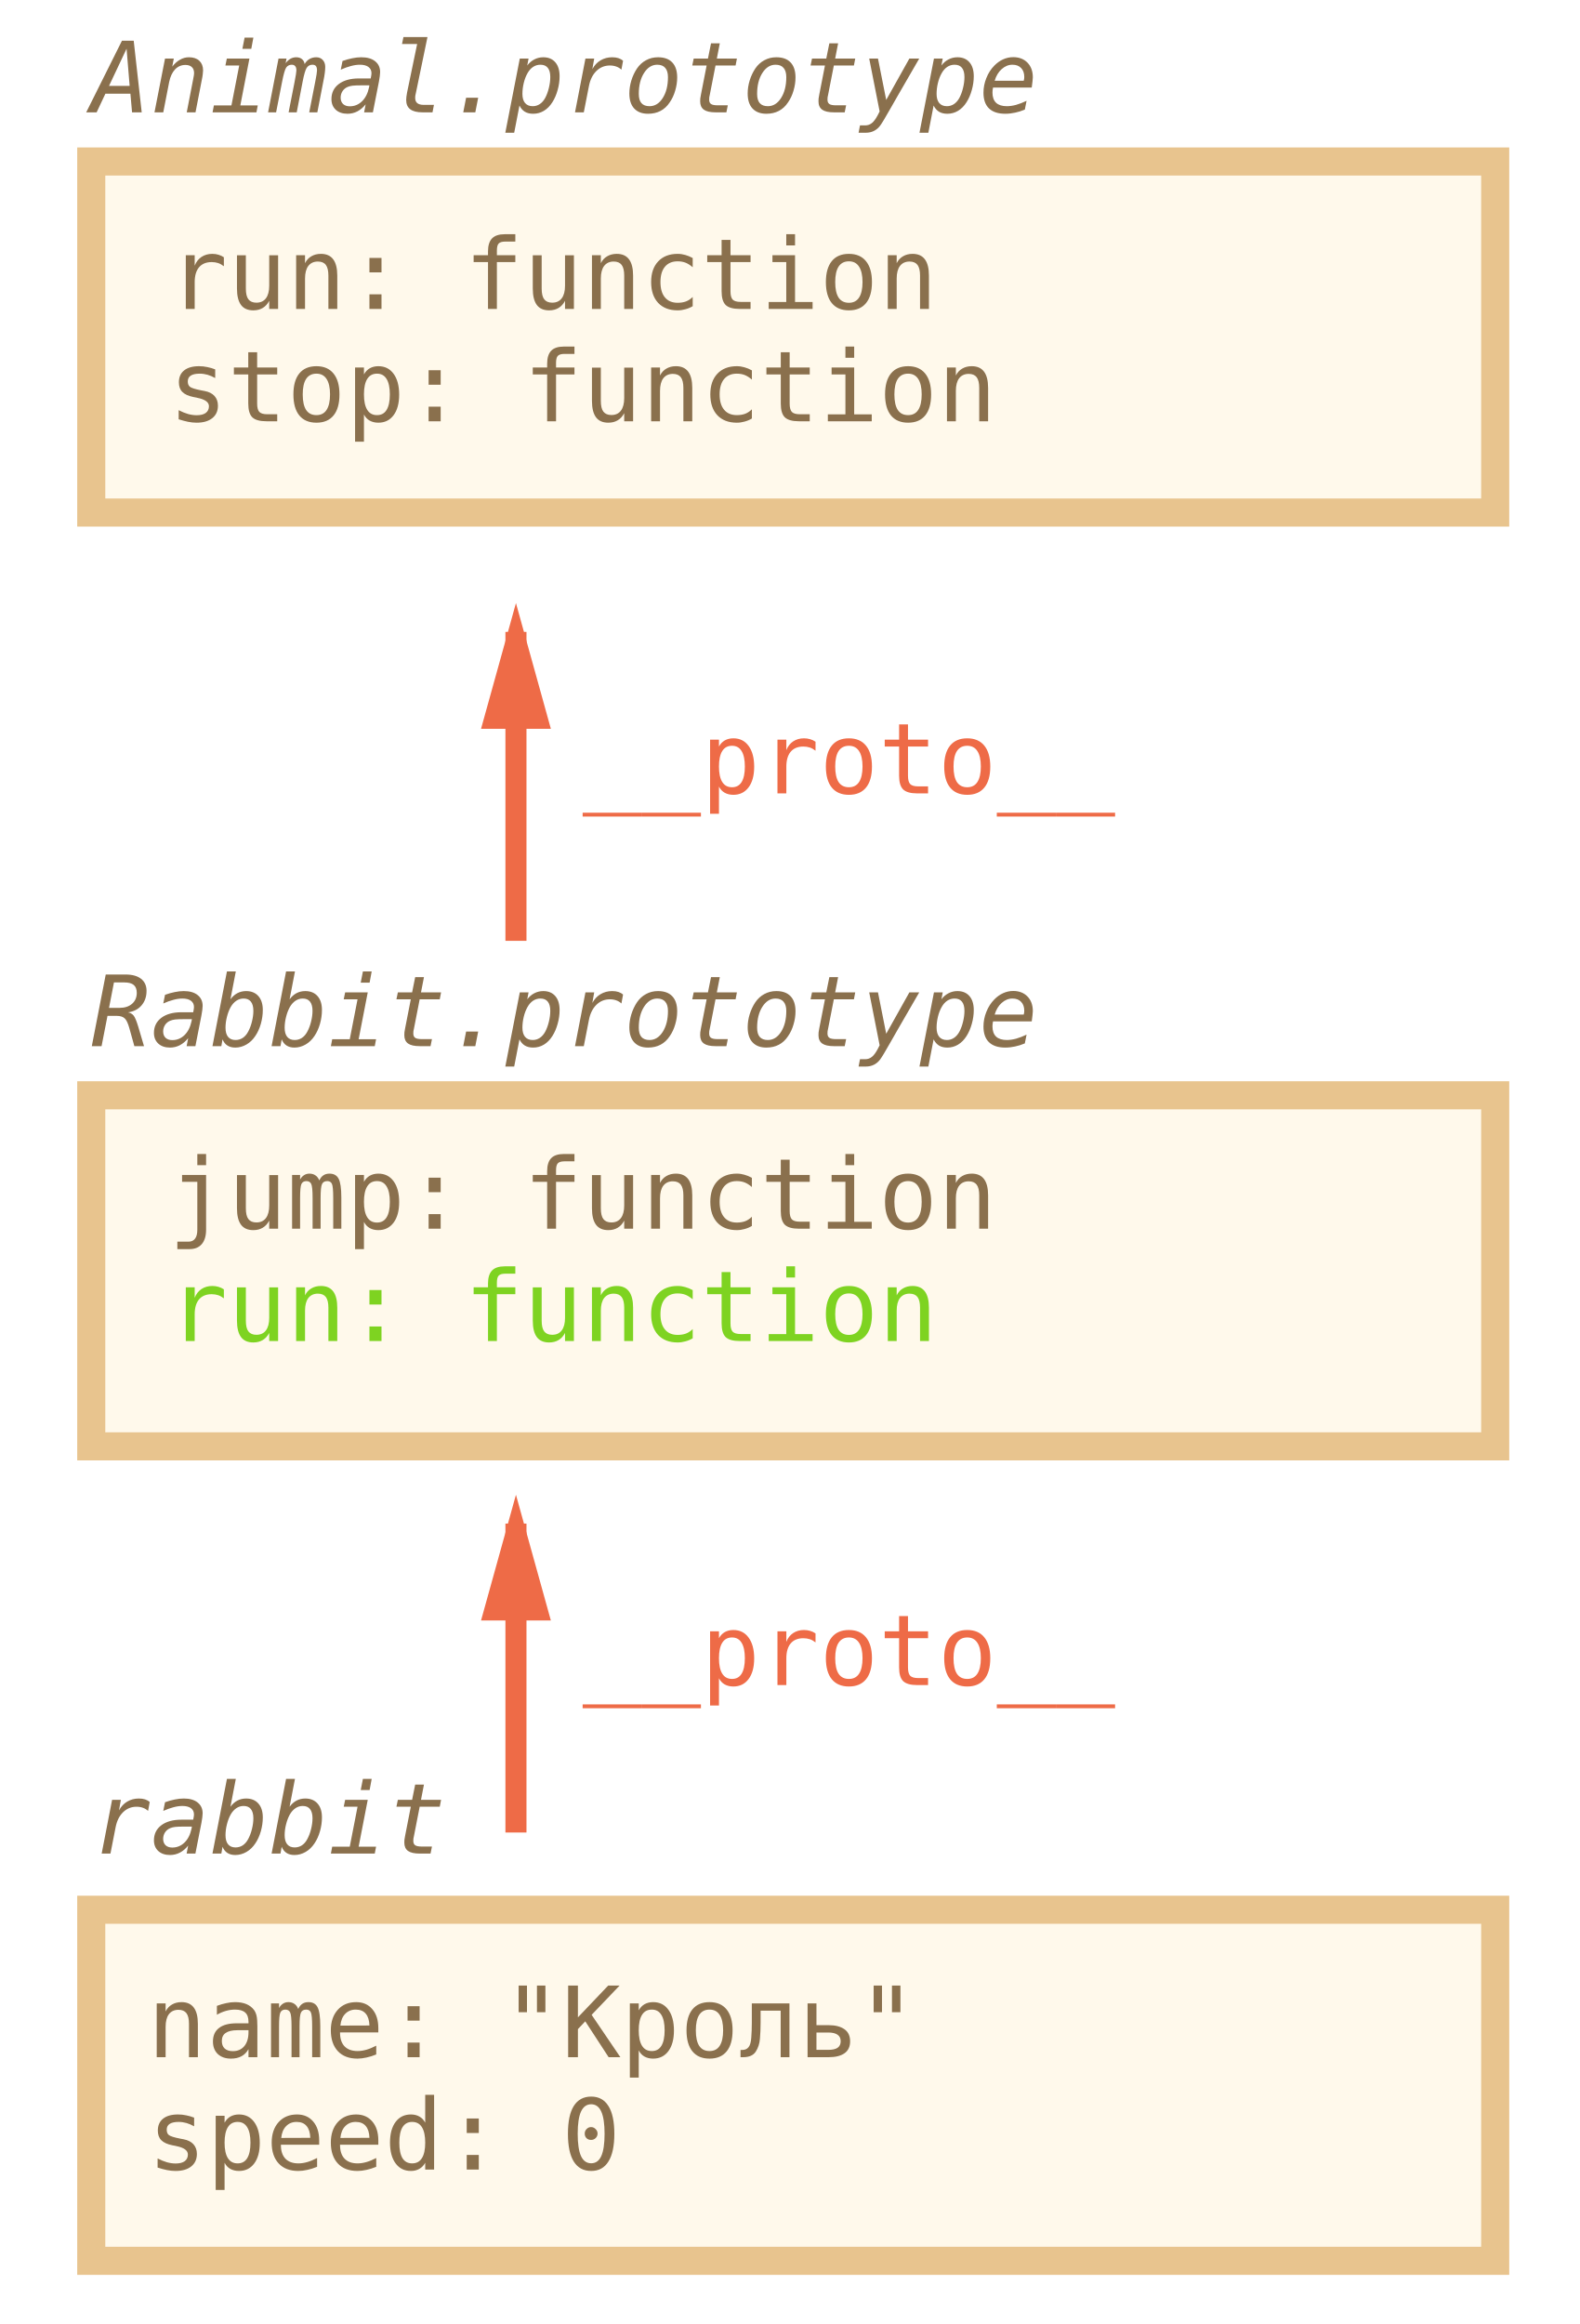
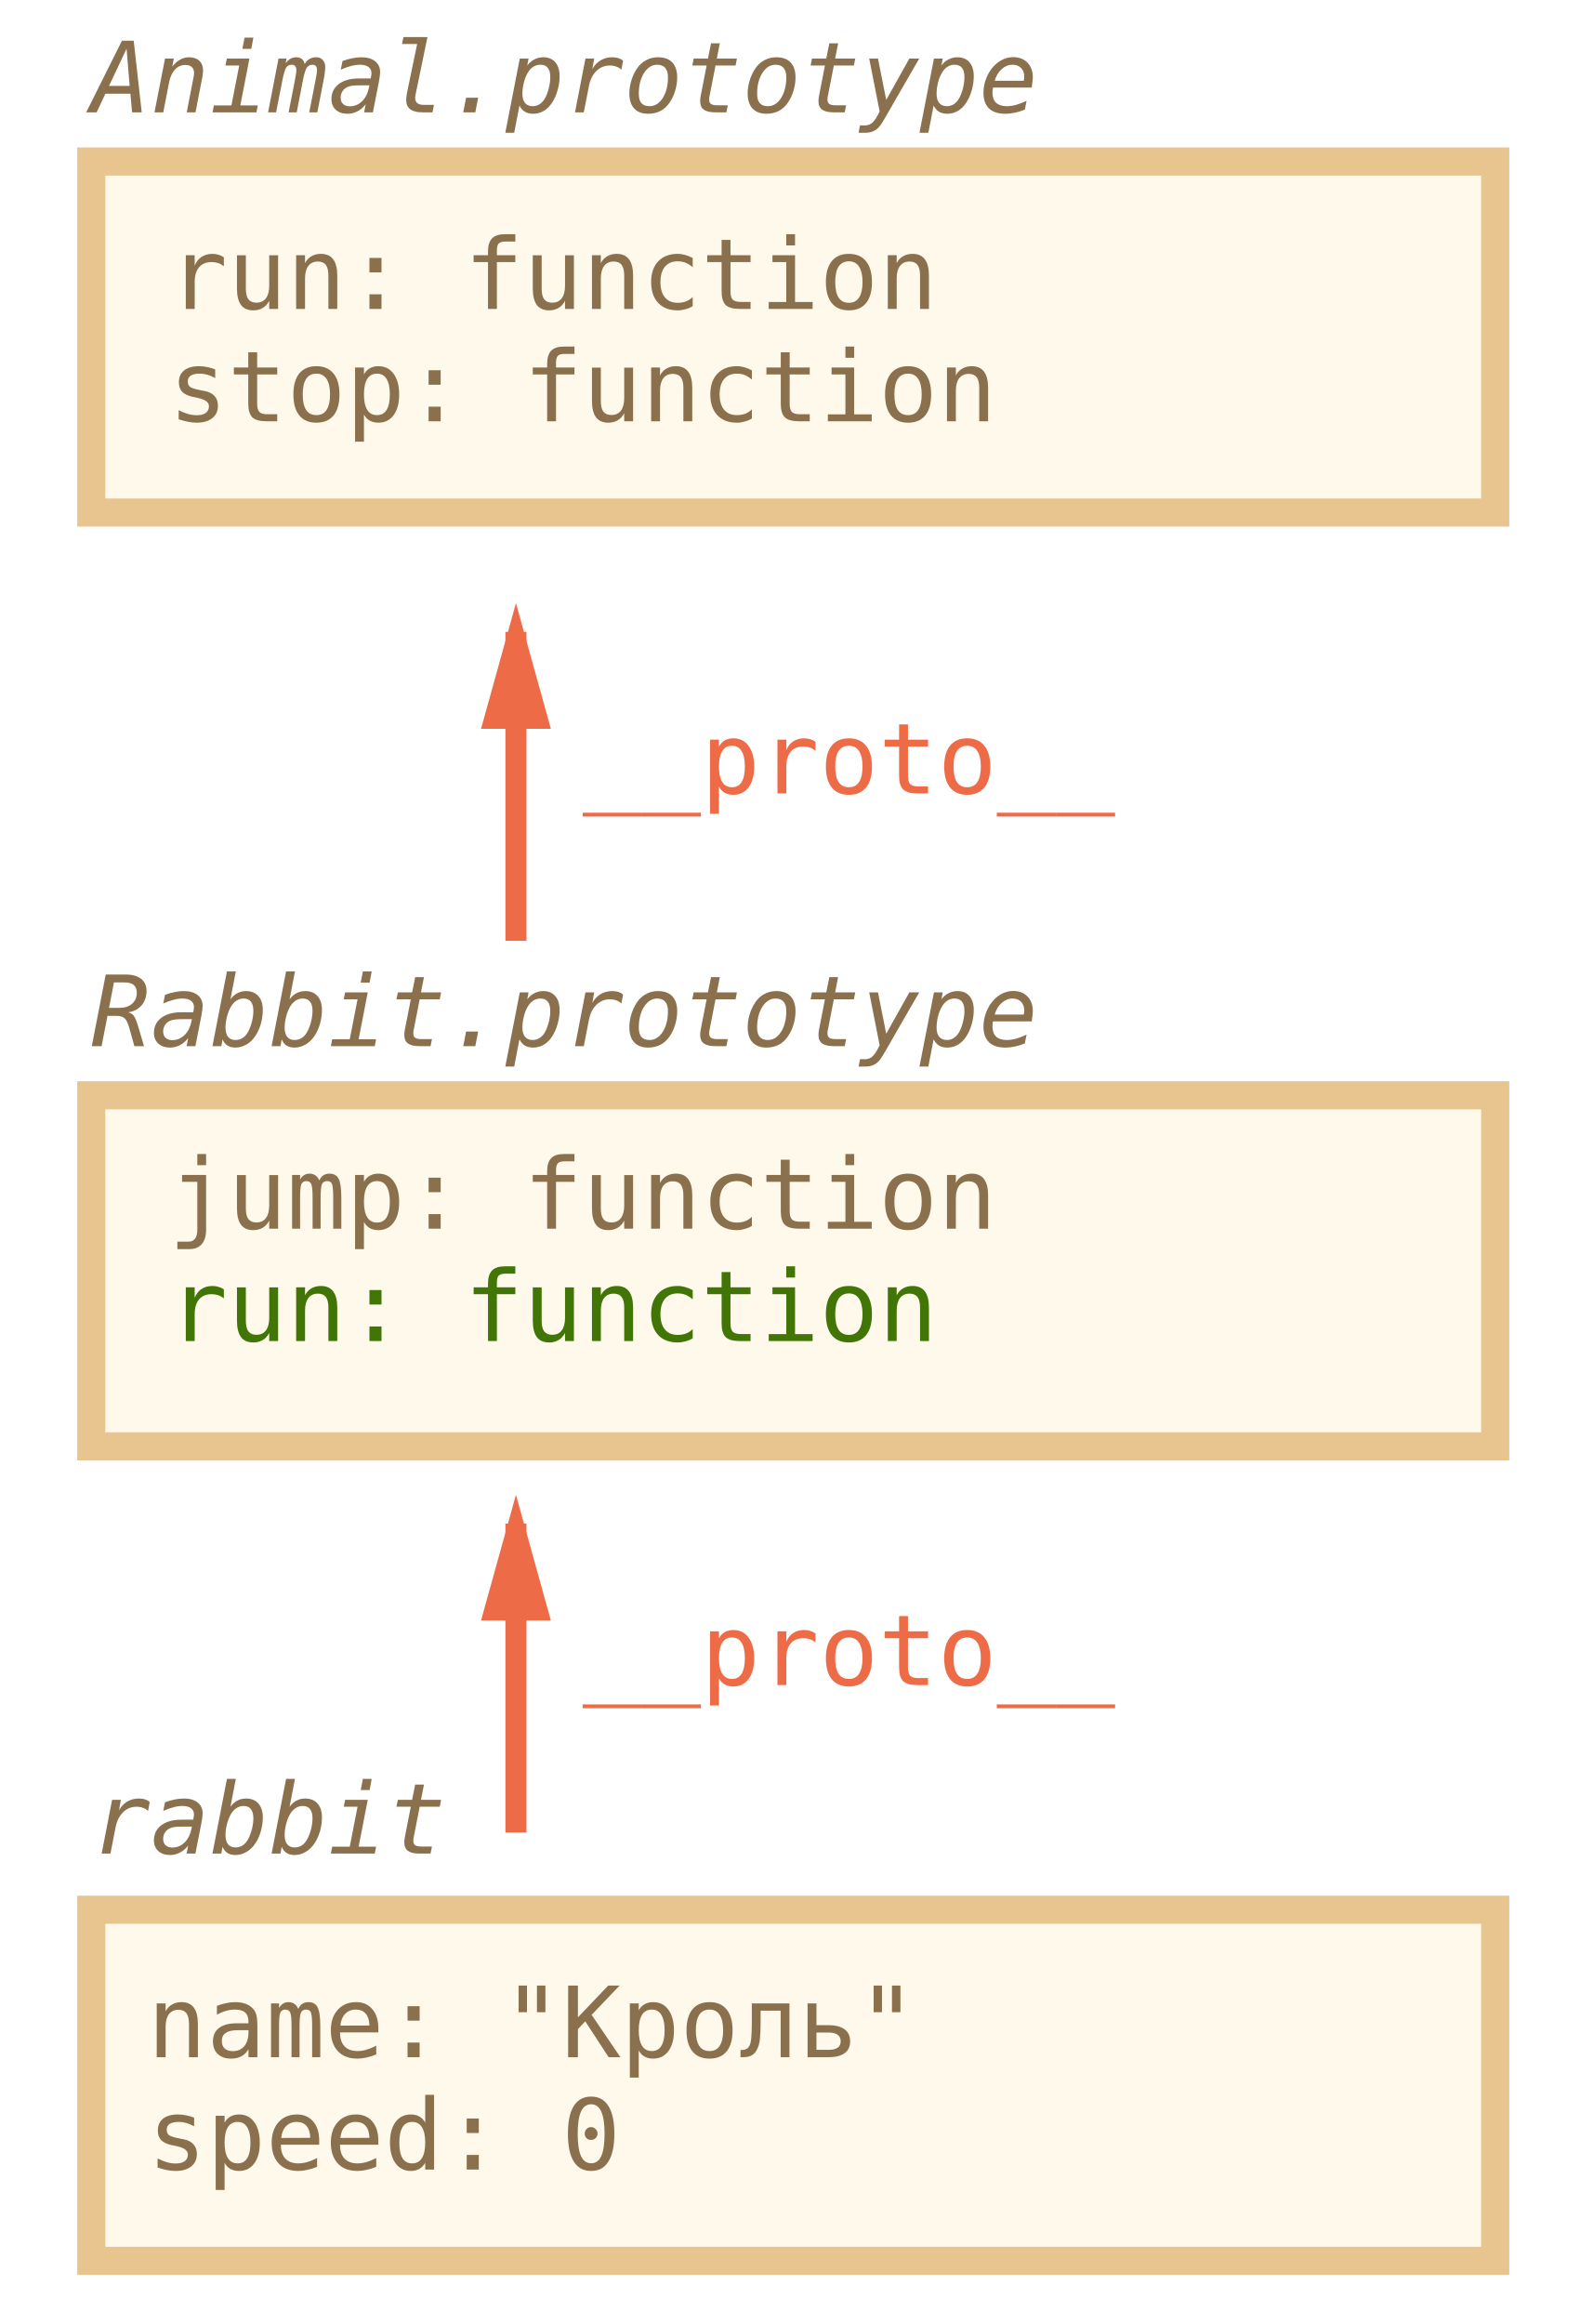
<svg xmlns="http://www.w3.org/2000/svg" width="225px" height="331px" viewBox="0 0 225 331" version="1.1">
  <defs />
  <g id="combined" stroke="none" stroke-width="1" fill="none" fill-rule="evenodd">
    <g id="class-inheritance-rabbit-run-animal.svg">
      <rect id="Rectangle-1" stroke="#E8C48E" stroke-width="4" fill="#FFF9EB" x="13" y="156" width="200" height="50" />
      <text id="jump:-function" font-family="Consolas" font-size="14" font-weight="normal">
        <tspan x="24" y="175" fill="#8A704D">jump: function</tspan>
        <tspan x="131.762" y="175" fill="#999647" />
-         <tspan x="24" y="191" fill="#7ED321">run: function</tspan>
+         <tspan x="24" y="191" fill="#417505">run: function</tspan>
      </text>
      <text id="Rabbit.prototype" font-family="Consolas" font-size="14" font-style="italic" font-weight="normal" fill="#8A704D">
        <tspan x="13" y="149">Rabbit.prototype</tspan>
      </text>
      <text id="rabbit" font-family="Consolas" font-size="14" font-style="italic" font-weight="normal" fill="#8A704D">
        <tspan x="13" y="264">rabbit</tspan>
      </text>
      <rect id="Rectangle-1" stroke="#E8C48E" stroke-width="4" fill="#FFF9EB" x="13" y="23" width="200" height="50" />
      <text id="run:-function" font-family="Consolas" font-size="14" font-weight="normal" fill="#8A704D">
        <tspan x="24" y="44">run: function</tspan>
        <tspan x="24" y="60">stop: function</tspan>
      </text>
      <text id="Animal.prototype" font-family="Consolas" font-size="14" font-style="italic" font-weight="normal" fill="#8A704D">
        <tspan x="13" y="16">Animal.prototype</tspan>
      </text>
      <rect id="Rectangle-1" stroke="#E8C48E" stroke-width="4" fill="#FFF9EB" x="13" y="272" width="200" height="50" />
      <path d="M73.5,259.5 L73.5,218.5" id="Line" stroke="#EE6B47" stroke-width="3" stroke-linecap="square" fill="#EE6B47" />
      <path id="Line-decoration-1" d="M73.5,218.5 C72.45,222.28 71.55,225.52 70.5,229.3 C72.6,229.3 74.4,229.3 76.5,229.3 C75.45,225.52 74.55,222.28 73.5,218.5 C73.5,218.5 73.5,218.5 73.5,218.5 Z" stroke="#EE6B47" stroke-width="3" stroke-linecap="square" fill="#EE6B47" />
      <text id="__proto__" font-family="Consolas" font-size="14" font-weight="normal" fill="#EE6B47">
        <tspan x="83" y="240">__proto__</tspan>
      </text>
      <path d="M73.5,132.5 L73.5,91.5" id="Line-2" stroke="#EE6B47" stroke-width="3" stroke-linecap="square" fill="#EE6B47" />
      <path id="Line-2-decoration-1" d="M73.5,91.5 C72.45,95.28 71.55,98.52 70.5,102.3 C72.6,102.3 74.4,102.3 76.5,102.3 C75.45,98.52 74.55,95.28 73.5,91.5 C73.5,91.5 73.5,91.5 73.5,91.5 Z" stroke="#EE6B47" stroke-width="3" stroke-linecap="square" fill="#EE6B47" />
      <text id="__proto__-2" font-family="Consolas" font-size="14" font-weight="normal" fill="#EE6B47">
        <tspan x="83" y="113">__proto__</tspan>
      </text>
      <text id="name:-&quot;Кроль&quot;" font-family="Consolas" font-size="14" font-weight="normal" fill="#8A704D">
        <tspan x="21" y="293">name: "Кроль"</tspan>
        <tspan x="21" y="309">speed: 0</tspan>
      </text>
    </g>
  </g>
</svg>
